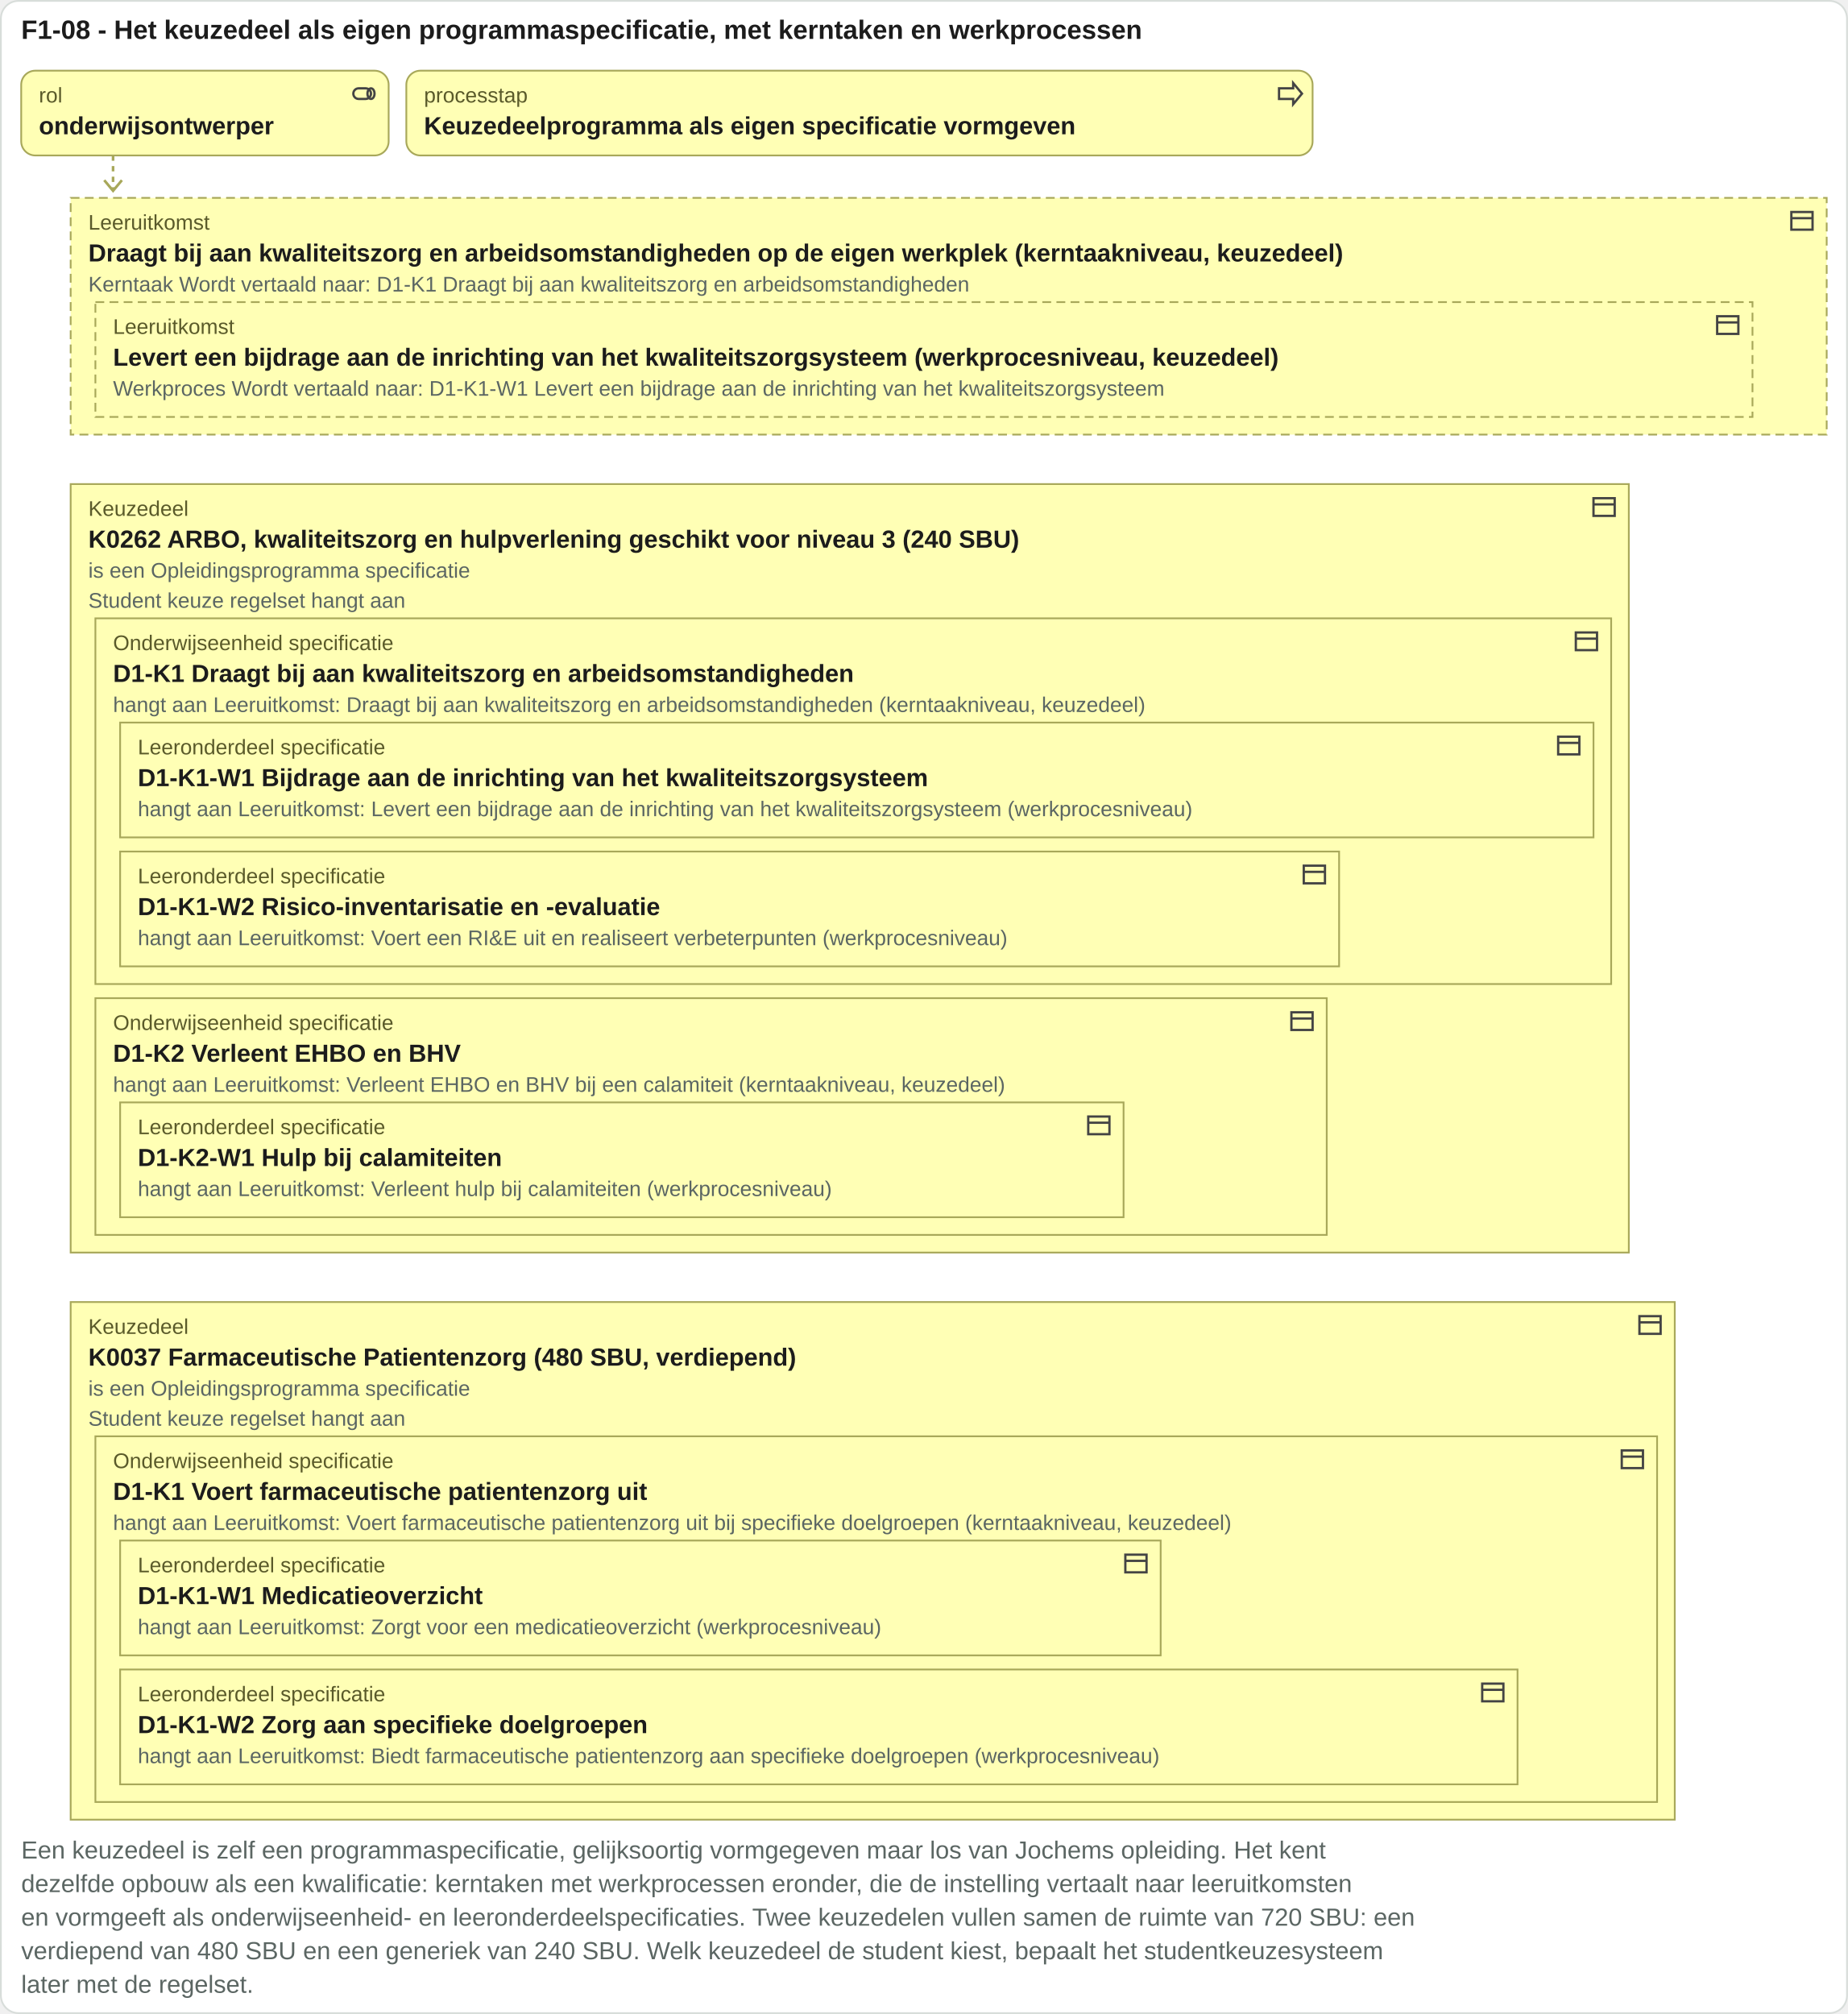
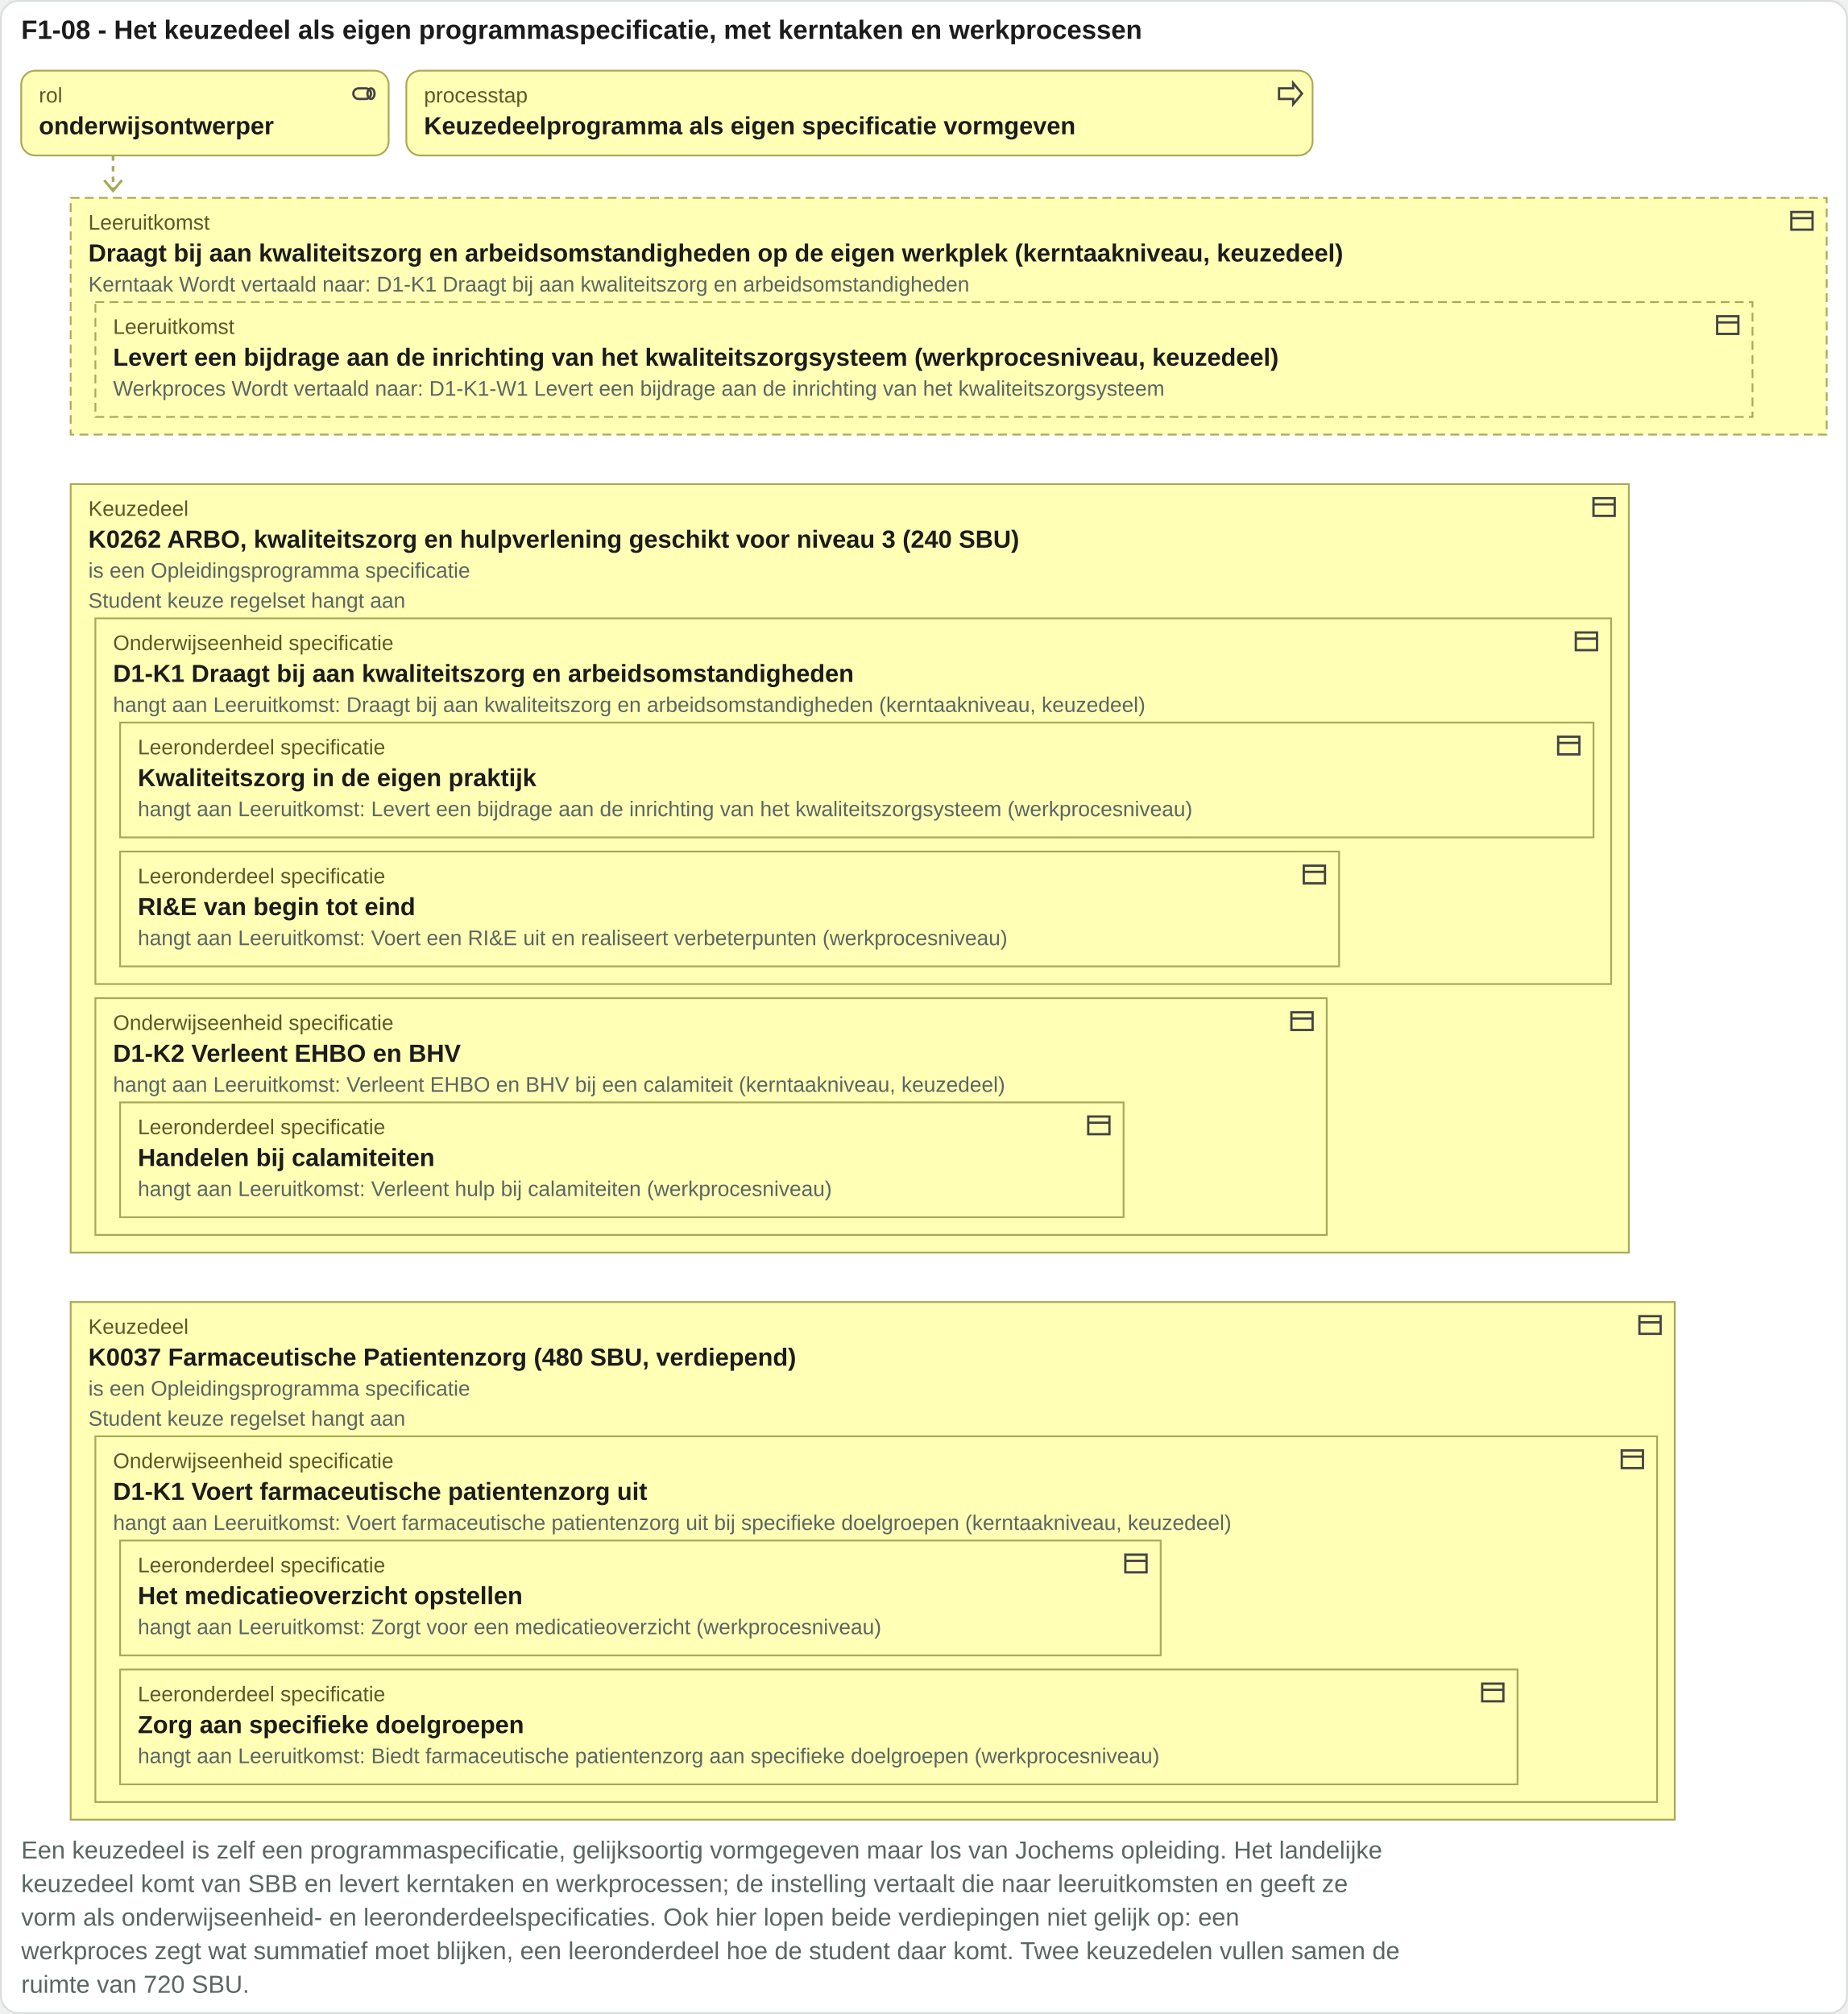
<svg xmlns="http://www.w3.org/2000/svg" viewBox="0 0 1046 1140" width="1046" height="1140">
  <rect x="0.5" y="0.5" width="1045" height="1139" rx="10" fill="#ffffff" stroke="#d8ddda" />
  <text x="12" y="22" font-family="Arial, Helvetica, sans-serif" font-size="15" font-weight="bold" fill="#1c1c1c" text-anchor="start">F1-08 - Het keuzedeel als eigen programmaspecificatie, met kerntaken en werkprocessen</text>
  <rect x="12" y="40" width="208" height="48" rx="8" fill="#ffffb5" stroke="#a8a85a" />
  <g transform="translate(198,45)" fill="none" stroke="#444" stroke-width="1.3">
    <rect x="2" y="5" width="10" height="6" rx="3" />
    <ellipse cx="12" cy="8" rx="2" ry="3" />
  </g>
  <text x="22" y="58" font-family="Arial, Helvetica, sans-serif" font-size="12" fill="#5a5a2a" text-anchor="start">rol</text>
  <text x="22" y="76" font-family="Arial, Helvetica, sans-serif" font-size="14" font-weight="bold" fill="#1c1c1c" text-anchor="start">onderwijsontwerper</text>
  <rect x="230" y="40" width="513" height="48" rx="8" fill="#ffffb5" stroke="#a8a85a" />
  <g transform="translate(722,45)" fill="none" stroke="#444" stroke-width="1.3">
    <path d="M2 5h8V2l5 6-5 6v-3H2z" />
  </g>
  <text x="240" y="58" font-family="Arial, Helvetica, sans-serif" font-size="12" fill="#5a5a2a" text-anchor="start">processtap</text>
  <text x="240" y="76" font-family="Arial, Helvetica, sans-serif" font-size="14" font-weight="bold" fill="#1c1c1c" text-anchor="start">Keuzedeelprogramma als eigen specificatie vormgeven</text>
  <path d="M64 88 V108" stroke="#a8a85a" stroke-width="1.5" stroke-dasharray="3 3" />
  <path d="M59 102 l5 6 5 -6" fill="none" stroke="#a8a85a" stroke-width="1.5" />
  <rect x="40" y="112" width="994" height="134" rx="0" fill="#ffffb5" stroke="#a8a85a" stroke-dasharray="5 3" />
  <g transform="translate(1012,117)" fill="none" stroke="#444" stroke-width="1.3">
    <rect x="2" y="3" width="12" height="10" />
    <path d="M2 6.5h12" />
  </g>
  <text x="50" y="130" font-family="Arial, Helvetica, sans-serif" font-size="12" fill="#5a5a2a" text-anchor="start">Leeruitkomst</text>
  <text x="50" y="148" font-family="Arial, Helvetica, sans-serif" font-size="14" font-weight="bold" fill="#1c1c1c" text-anchor="start">Draagt bij aan kwaliteitszorg en arbeidsomstandigheden op de eigen werkplek (kerntaakniveau, keuzedeel)</text>
  <rect x="54" y="171" width="938" height="65" rx="0" fill="#ffffb5" stroke="#a8a85a" stroke-dasharray="5 3" />
  <g transform="translate(970,176)" fill="none" stroke="#444" stroke-width="1.3">
    <rect x="2" y="3" width="12" height="10" />
    <path d="M2 6.5h12" />
  </g>
  <text x="64" y="189" font-family="Arial, Helvetica, sans-serif" font-size="12" fill="#5a5a2a" text-anchor="start">Leeruitkomst</text>
  <text x="64" y="207" font-family="Arial, Helvetica, sans-serif" font-size="14" font-weight="bold" fill="#1c1c1c" text-anchor="start">Levert een bijdrage aan de inrichting van het kwaliteitszorgsysteem (werkprocesniveau, keuzedeel)</text>
  <text x="64" y="224" font-family="Arial, Helvetica, sans-serif" font-size="12" fill="#5b6663" text-anchor="start">Werkproces Wordt vertaald naar: D1-K1-W1 Levert een bijdrage aan de inrichting van het kwaliteitszorgsysteem</text>
  <text x="50" y="165" font-family="Arial, Helvetica, sans-serif" font-size="12" fill="#5b6663" text-anchor="start">Kerntaak Wordt vertaald naar: D1-K1 Draagt bij aan kwaliteitszorg en arbeidsomstandigheden</text>
  <rect x="40" y="274" width="882" height="435" rx="0" fill="#ffffb5" stroke="#a8a85a" />
  <g transform="translate(900,279)" fill="none" stroke="#444" stroke-width="1.3">
    <rect x="2" y="3" width="12" height="10" />
    <path d="M2 6.5h12" />
  </g>
  <text x="50" y="292" font-family="Arial, Helvetica, sans-serif" font-size="12" fill="#5a5a2a" text-anchor="start">Keuzedeel</text>
  <text x="50" y="310" font-family="Arial, Helvetica, sans-serif" font-size="14" font-weight="bold" fill="#1c1c1c" text-anchor="start">K0262 ARBO, kwaliteitszorg en hulpverlening geschikt voor niveau 3 (240 SBU)</text>
  <rect x="54" y="350" width="858" height="207" rx="0" fill="#ffffb5" stroke="#a8a85a" />
  <g transform="translate(890,355)" fill="none" stroke="#444" stroke-width="1.3">
    <rect x="2" y="3" width="12" height="10" />
    <path d="M2 6.5h12" />
  </g>
  <text x="64" y="368" font-family="Arial, Helvetica, sans-serif" font-size="12" fill="#5a5a2a" text-anchor="start">Onderwijseenheid specificatie</text>
  <text x="64" y="386" font-family="Arial, Helvetica, sans-serif" font-size="14" font-weight="bold" fill="#1c1c1c" text-anchor="start">D1-K1 Draagt bij aan kwaliteitszorg en arbeidsomstandigheden</text>
  <rect x="68" y="409" width="834" height="65" rx="0" fill="#ffffb5" stroke="#a8a85a" />
  <g transform="translate(880,414)" fill="none" stroke="#444" stroke-width="1.3">
    <rect x="2" y="3" width="12" height="10" />
    <path d="M2 6.5h12" />
  </g>
  <text x="78" y="427" font-family="Arial, Helvetica, sans-serif" font-size="12" fill="#5a5a2a" text-anchor="start">Leeronderdeel specificatie</text>
-   <text x="78" y="445" font-family="Arial, Helvetica, sans-serif" font-size="14" font-weight="bold" fill="#1c1c1c" text-anchor="start">D1-K1-W1 Bijdrage aan de inrichting van het kwaliteitszorgsysteem</text>
+   <text x="78" y="445" font-family="Arial, Helvetica, sans-serif" font-size="14" font-weight="bold" fill="#1c1c1c" text-anchor="start">Kwaliteitszorg in de eigen praktijk</text>
  <text x="78" y="462" font-family="Arial, Helvetica, sans-serif" font-size="12" fill="#5b6663" text-anchor="start">hangt aan Leeruitkomst: Levert een bijdrage aan de inrichting van het kwaliteitszorgsysteem (werkprocesniveau)</text>
  <rect x="68" y="482" width="690" height="65" rx="0" fill="#ffffb5" stroke="#a8a85a" />
  <g transform="translate(736,487)" fill="none" stroke="#444" stroke-width="1.3">
    <rect x="2" y="3" width="12" height="10" />
    <path d="M2 6.5h12" />
  </g>
  <text x="78" y="500" font-family="Arial, Helvetica, sans-serif" font-size="12" fill="#5a5a2a" text-anchor="start">Leeronderdeel specificatie</text>
-   <text x="78" y="518" font-family="Arial, Helvetica, sans-serif" font-size="14" font-weight="bold" fill="#1c1c1c" text-anchor="start">D1-K1-W2 Risico-inventarisatie en -evaluatie</text>
+   <text x="78" y="518" font-family="Arial, Helvetica, sans-serif" font-size="14" font-weight="bold" fill="#1c1c1c" text-anchor="start">RI&amp;E van begin tot eind</text>
  <text x="78" y="535" font-family="Arial, Helvetica, sans-serif" font-size="12" fill="#5b6663" text-anchor="start">hangt aan Leeruitkomst: Voert een RI&amp;E uit en realiseert verbeterpunten (werkprocesniveau)</text>
  <text x="64" y="403" font-family="Arial, Helvetica, sans-serif" font-size="12" fill="#5b6663" text-anchor="start">hangt aan Leeruitkomst: Draagt bij aan kwaliteitszorg en arbeidsomstandigheden (kerntaakniveau, keuzedeel)</text>
  <rect x="54" y="565" width="697" height="134" rx="0" fill="#ffffb5" stroke="#a8a85a" />
  <g transform="translate(729,570)" fill="none" stroke="#444" stroke-width="1.3">
    <rect x="2" y="3" width="12" height="10" />
    <path d="M2 6.5h12" />
  </g>
  <text x="64" y="583" font-family="Arial, Helvetica, sans-serif" font-size="12" fill="#5a5a2a" text-anchor="start">Onderwijseenheid specificatie</text>
  <text x="64" y="601" font-family="Arial, Helvetica, sans-serif" font-size="14" font-weight="bold" fill="#1c1c1c" text-anchor="start">D1-K2 Verleent EHBO en BHV</text>
  <rect x="68" y="624" width="568" height="65" rx="0" fill="#ffffb5" stroke="#a8a85a" />
  <g transform="translate(614,629)" fill="none" stroke="#444" stroke-width="1.3">
    <rect x="2" y="3" width="12" height="10" />
    <path d="M2 6.5h12" />
  </g>
  <text x="78" y="642" font-family="Arial, Helvetica, sans-serif" font-size="12" fill="#5a5a2a" text-anchor="start">Leeronderdeel specificatie</text>
-   <text x="78" y="660" font-family="Arial, Helvetica, sans-serif" font-size="14" font-weight="bold" fill="#1c1c1c" text-anchor="start">D1-K2-W1 Hulp bij calamiteiten</text>
+   <text x="78" y="660" font-family="Arial, Helvetica, sans-serif" font-size="14" font-weight="bold" fill="#1c1c1c" text-anchor="start">Handelen bij calamiteiten</text>
  <text x="78" y="677" font-family="Arial, Helvetica, sans-serif" font-size="12" fill="#5b6663" text-anchor="start">hangt aan Leeruitkomst: Verleent hulp bij calamiteiten (werkprocesniveau)</text>
  <text x="64" y="618" font-family="Arial, Helvetica, sans-serif" font-size="12" fill="#5b6663" text-anchor="start">hangt aan Leeruitkomst: Verleent EHBO en BHV bij een calamiteit (kerntaakniveau, keuzedeel)</text>
  <text x="50" y="327" font-family="Arial, Helvetica, sans-serif" font-size="12" fill="#5b6663" text-anchor="start">is een Opleidingsprogramma specificatie</text>
  <text x="50" y="344" font-family="Arial, Helvetica, sans-serif" font-size="12" fill="#5b6663" text-anchor="start">Student keuze regelset hangt aan</text>
  <rect x="40" y="737" width="908" height="293" rx="0" fill="#ffffb5" stroke="#a8a85a" />
  <g transform="translate(926,742)" fill="none" stroke="#444" stroke-width="1.3">
    <rect x="2" y="3" width="12" height="10" />
    <path d="M2 6.5h12" />
  </g>
  <text x="50" y="755" font-family="Arial, Helvetica, sans-serif" font-size="12" fill="#5a5a2a" text-anchor="start">Keuzedeel</text>
  <text x="50" y="773" font-family="Arial, Helvetica, sans-serif" font-size="14" font-weight="bold" fill="#1c1c1c" text-anchor="start">K0037 Farmaceutische Patientenzorg (480 SBU, verdiepend)</text>
  <rect x="54" y="813" width="884" height="207" rx="0" fill="#ffffb5" stroke="#a8a85a" />
  <g transform="translate(916,818)" fill="none" stroke="#444" stroke-width="1.3">
    <rect x="2" y="3" width="12" height="10" />
    <path d="M2 6.5h12" />
  </g>
  <text x="64" y="831" font-family="Arial, Helvetica, sans-serif" font-size="12" fill="#5a5a2a" text-anchor="start">Onderwijseenheid specificatie</text>
  <text x="64" y="849" font-family="Arial, Helvetica, sans-serif" font-size="14" font-weight="bold" fill="#1c1c1c" text-anchor="start">D1-K1 Voert farmaceutische patientenzorg uit</text>
  <rect x="68" y="872" width="589" height="65" rx="0" fill="#ffffb5" stroke="#a8a85a" />
  <g transform="translate(635,877)" fill="none" stroke="#444" stroke-width="1.3">
    <rect x="2" y="3" width="12" height="10" />
    <path d="M2 6.5h12" />
  </g>
  <text x="78" y="890" font-family="Arial, Helvetica, sans-serif" font-size="12" fill="#5a5a2a" text-anchor="start">Leeronderdeel specificatie</text>
-   <text x="78" y="908" font-family="Arial, Helvetica, sans-serif" font-size="14" font-weight="bold" fill="#1c1c1c" text-anchor="start">D1-K1-W1 Medicatieoverzicht</text>
+   <text x="78" y="908" font-family="Arial, Helvetica, sans-serif" font-size="14" font-weight="bold" fill="#1c1c1c" text-anchor="start">Het medicatieoverzicht opstellen</text>
  <text x="78" y="925" font-family="Arial, Helvetica, sans-serif" font-size="12" fill="#5b6663" text-anchor="start">hangt aan Leeruitkomst: Zorgt voor een medicatieoverzicht (werkprocesniveau)</text>
  <rect x="68" y="945" width="791" height="65" rx="0" fill="#ffffb5" stroke="#a8a85a" />
  <g transform="translate(837,950)" fill="none" stroke="#444" stroke-width="1.3">
    <rect x="2" y="3" width="12" height="10" />
    <path d="M2 6.5h12" />
  </g>
  <text x="78" y="963" font-family="Arial, Helvetica, sans-serif" font-size="12" fill="#5a5a2a" text-anchor="start">Leeronderdeel specificatie</text>
-   <text x="78" y="981" font-family="Arial, Helvetica, sans-serif" font-size="14" font-weight="bold" fill="#1c1c1c" text-anchor="start">D1-K1-W2 Zorg aan specifieke doelgroepen</text>
+   <text x="78" y="981" font-family="Arial, Helvetica, sans-serif" font-size="14" font-weight="bold" fill="#1c1c1c" text-anchor="start">Zorg aan specifieke doelgroepen</text>
  <text x="78" y="998" font-family="Arial, Helvetica, sans-serif" font-size="12" fill="#5b6663" text-anchor="start">hangt aan Leeruitkomst: Biedt farmaceutische patientenzorg aan specifieke doelgroepen (werkprocesniveau)</text>
  <text x="64" y="866" font-family="Arial, Helvetica, sans-serif" font-size="12" fill="#5b6663" text-anchor="start">hangt aan Leeruitkomst: Voert farmaceutische patientenzorg uit bij specifieke doelgroepen (kerntaakniveau, keuzedeel)</text>
  <text x="50" y="790" font-family="Arial, Helvetica, sans-serif" font-size="12" fill="#5b6663" text-anchor="start">is een Opleidingsprogramma specificatie</text>
  <text x="50" y="807" font-family="Arial, Helvetica, sans-serif" font-size="12" fill="#5b6663" text-anchor="start">Student keuze regelset hangt aan</text>
-   <text x="12" y="1052" font-family="Arial, Helvetica, sans-serif" font-size="14" fill="#5b6663" text-anchor="start">Een keuzedeel is zelf een programmaspecificatie, gelijksoortig vormgegeven maar los van Jochems opleiding. Het kent</text>
-   <text x="12" y="1071" font-family="Arial, Helvetica, sans-serif" font-size="14" fill="#5b6663" text-anchor="start">dezelfde opbouw als een kwalificatie: kerntaken met werkprocessen eronder, die de instelling vertaalt naar leeruitkomsten</text>
-   <text x="12" y="1090" font-family="Arial, Helvetica, sans-serif" font-size="14" fill="#5b6663" text-anchor="start">en vormgeeft als onderwijseenheid- en leeronderdeelspecificaties. Twee keuzedelen vullen samen de ruimte van 720 SBU: een</text>
-   <text x="12" y="1109" font-family="Arial, Helvetica, sans-serif" font-size="14" fill="#5b6663" text-anchor="start">verdiepend van 480 SBU en een generiek van 240 SBU. Welk keuzedeel de student kiest, bepaalt het studentkeuzesysteem</text>
-   <text x="12" y="1128" font-family="Arial, Helvetica, sans-serif" font-size="14" fill="#5b6663" text-anchor="start">later met de regelset.</text>
+   <text x="12" y="1052" font-family="Arial, Helvetica, sans-serif" font-size="14" fill="#5b6663" text-anchor="start">Een keuzedeel is zelf een programmaspecificatie, gelijksoortig vormgegeven maar los van Jochems opleiding. Het landelijke</text>
+   <text x="12" y="1071" font-family="Arial, Helvetica, sans-serif" font-size="14" fill="#5b6663" text-anchor="start">keuzedeel komt van SBB en levert kerntaken en werkprocessen; de instelling vertaalt die naar leeruitkomsten en geeft ze</text>
+   <text x="12" y="1090" font-family="Arial, Helvetica, sans-serif" font-size="14" fill="#5b6663" text-anchor="start">vorm als onderwijseenheid- en leeronderdeelspecificaties. Ook hier lopen beide verdiepingen niet gelijk op: een</text>
+   <text x="12" y="1109" font-family="Arial, Helvetica, sans-serif" font-size="14" fill="#5b6663" text-anchor="start">werkproces zegt wat summatief moet blijken, een leeronderdeel hoe de student daar komt. Twee keuzedelen vullen samen de</text>
+   <text x="12" y="1128" font-family="Arial, Helvetica, sans-serif" font-size="14" fill="#5b6663" text-anchor="start">ruimte van 720 SBU.</text>
</svg>
